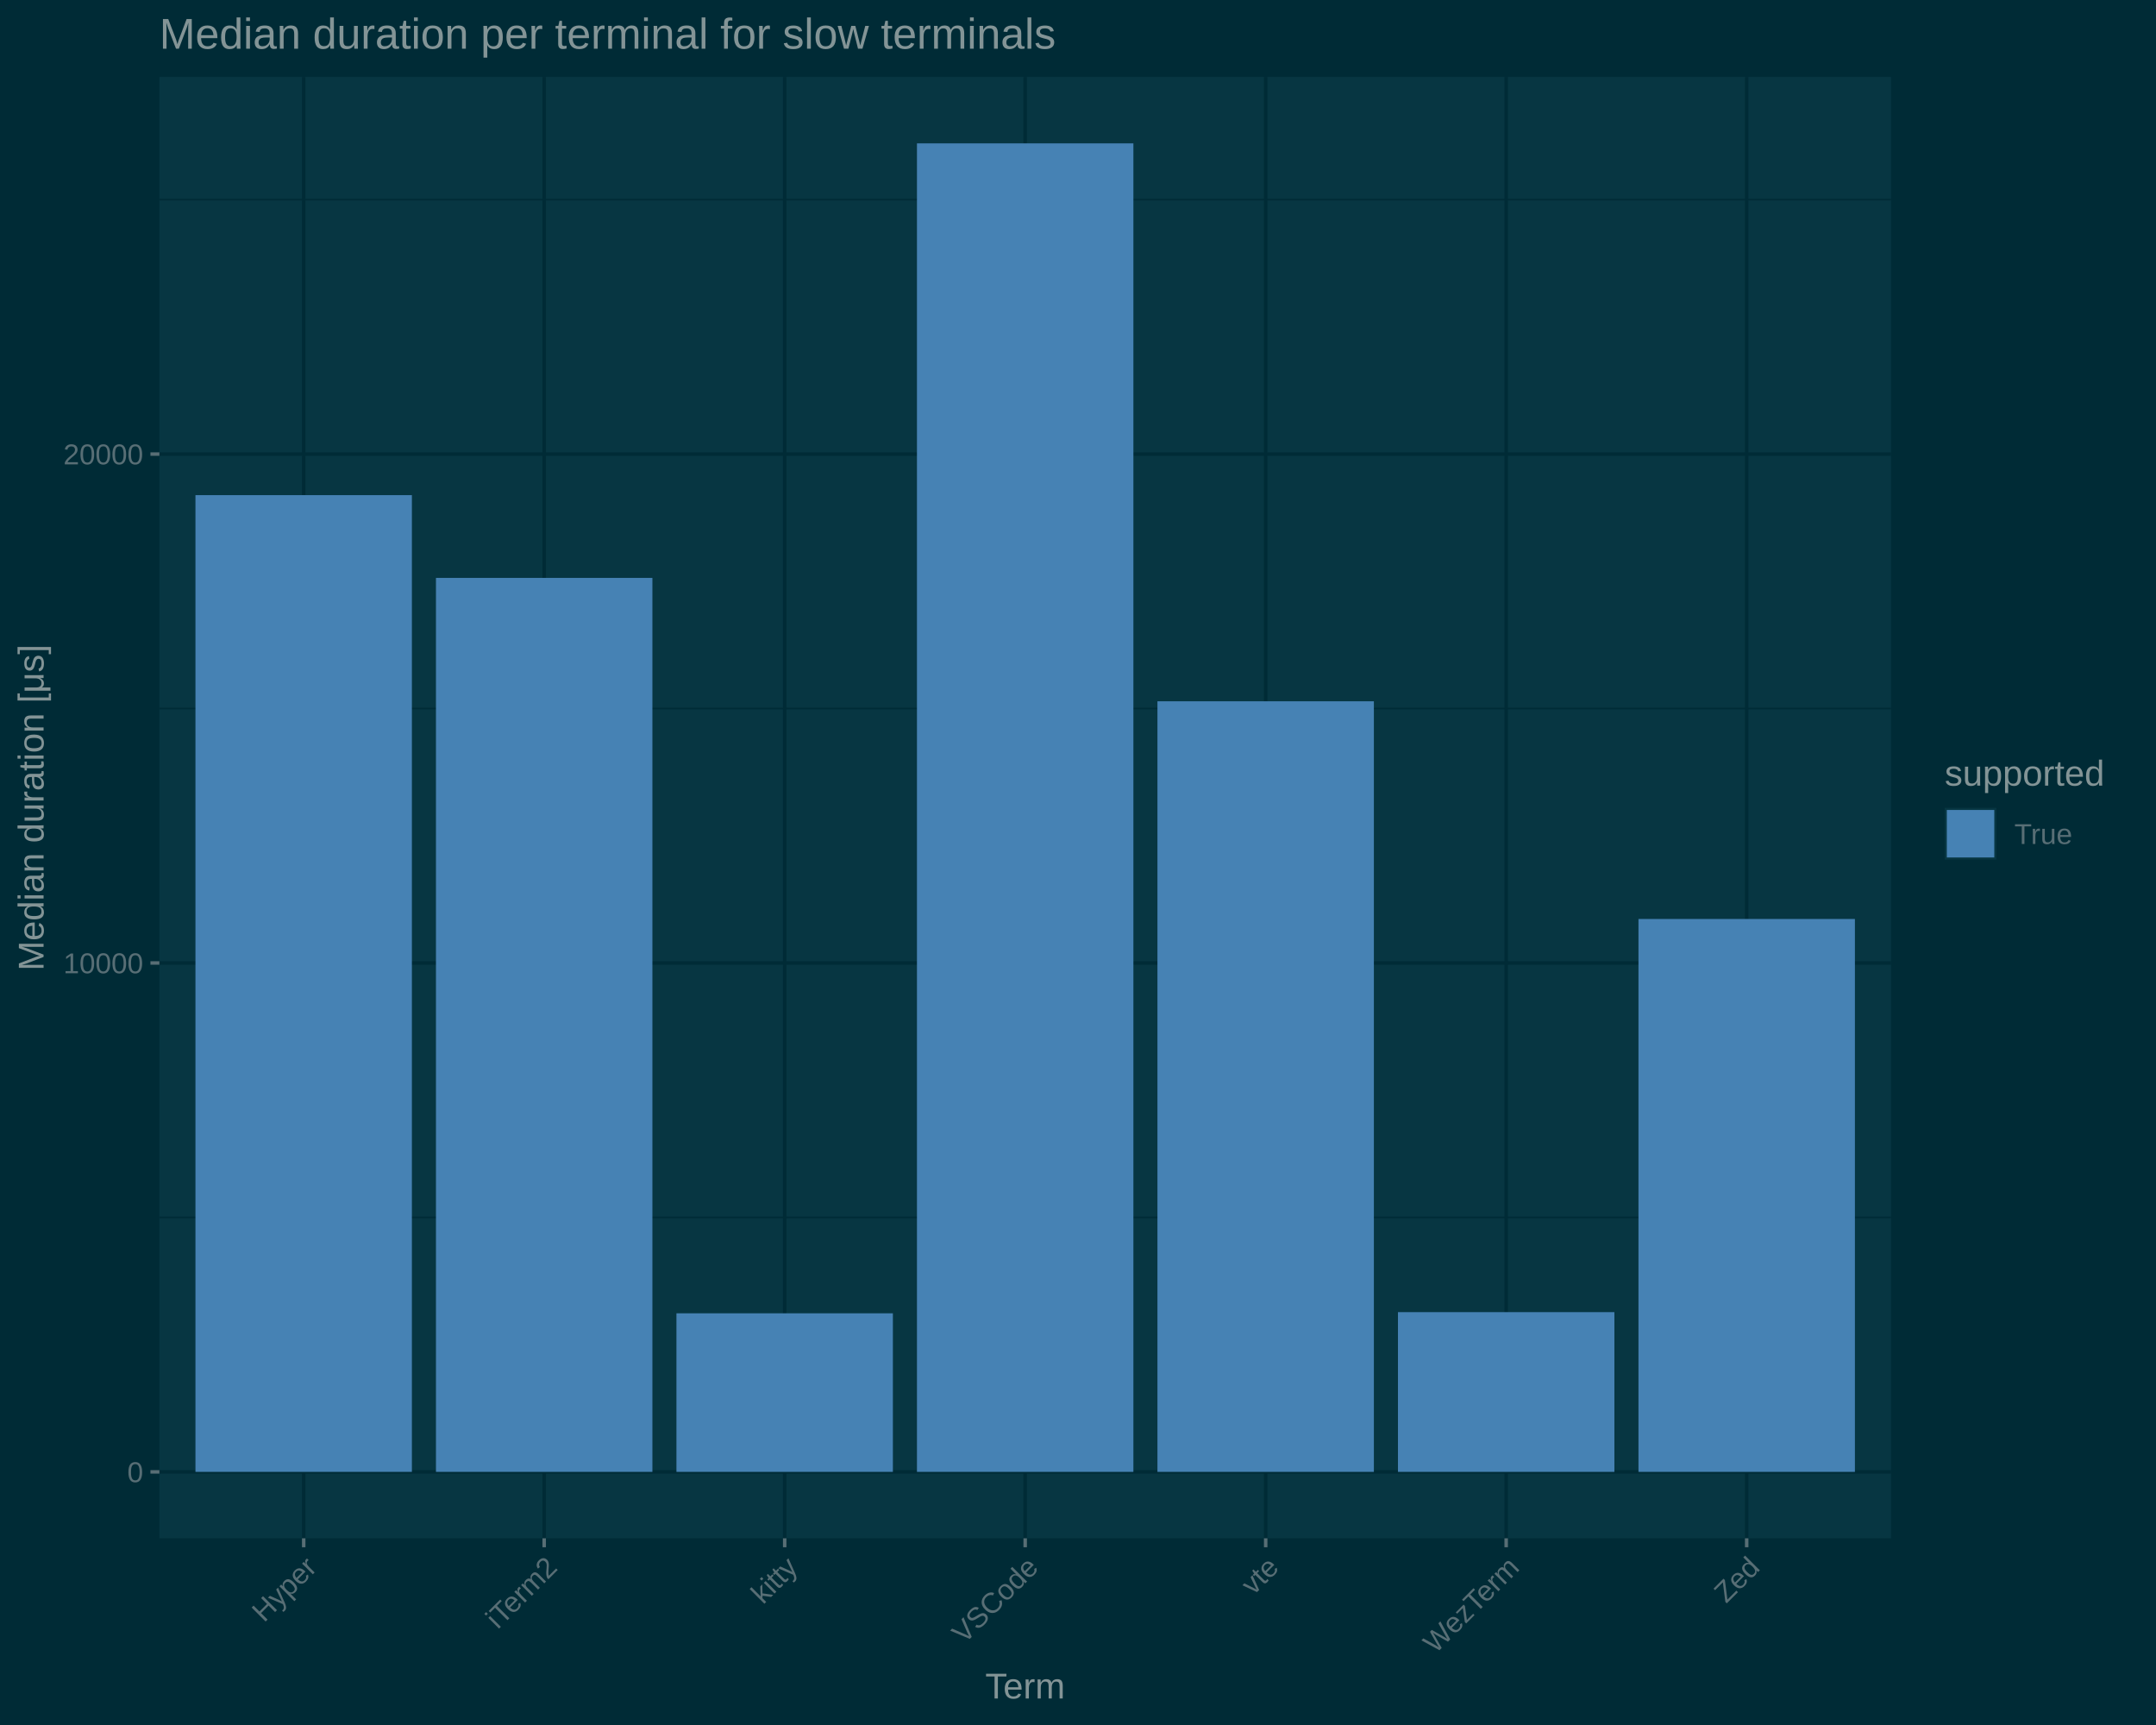
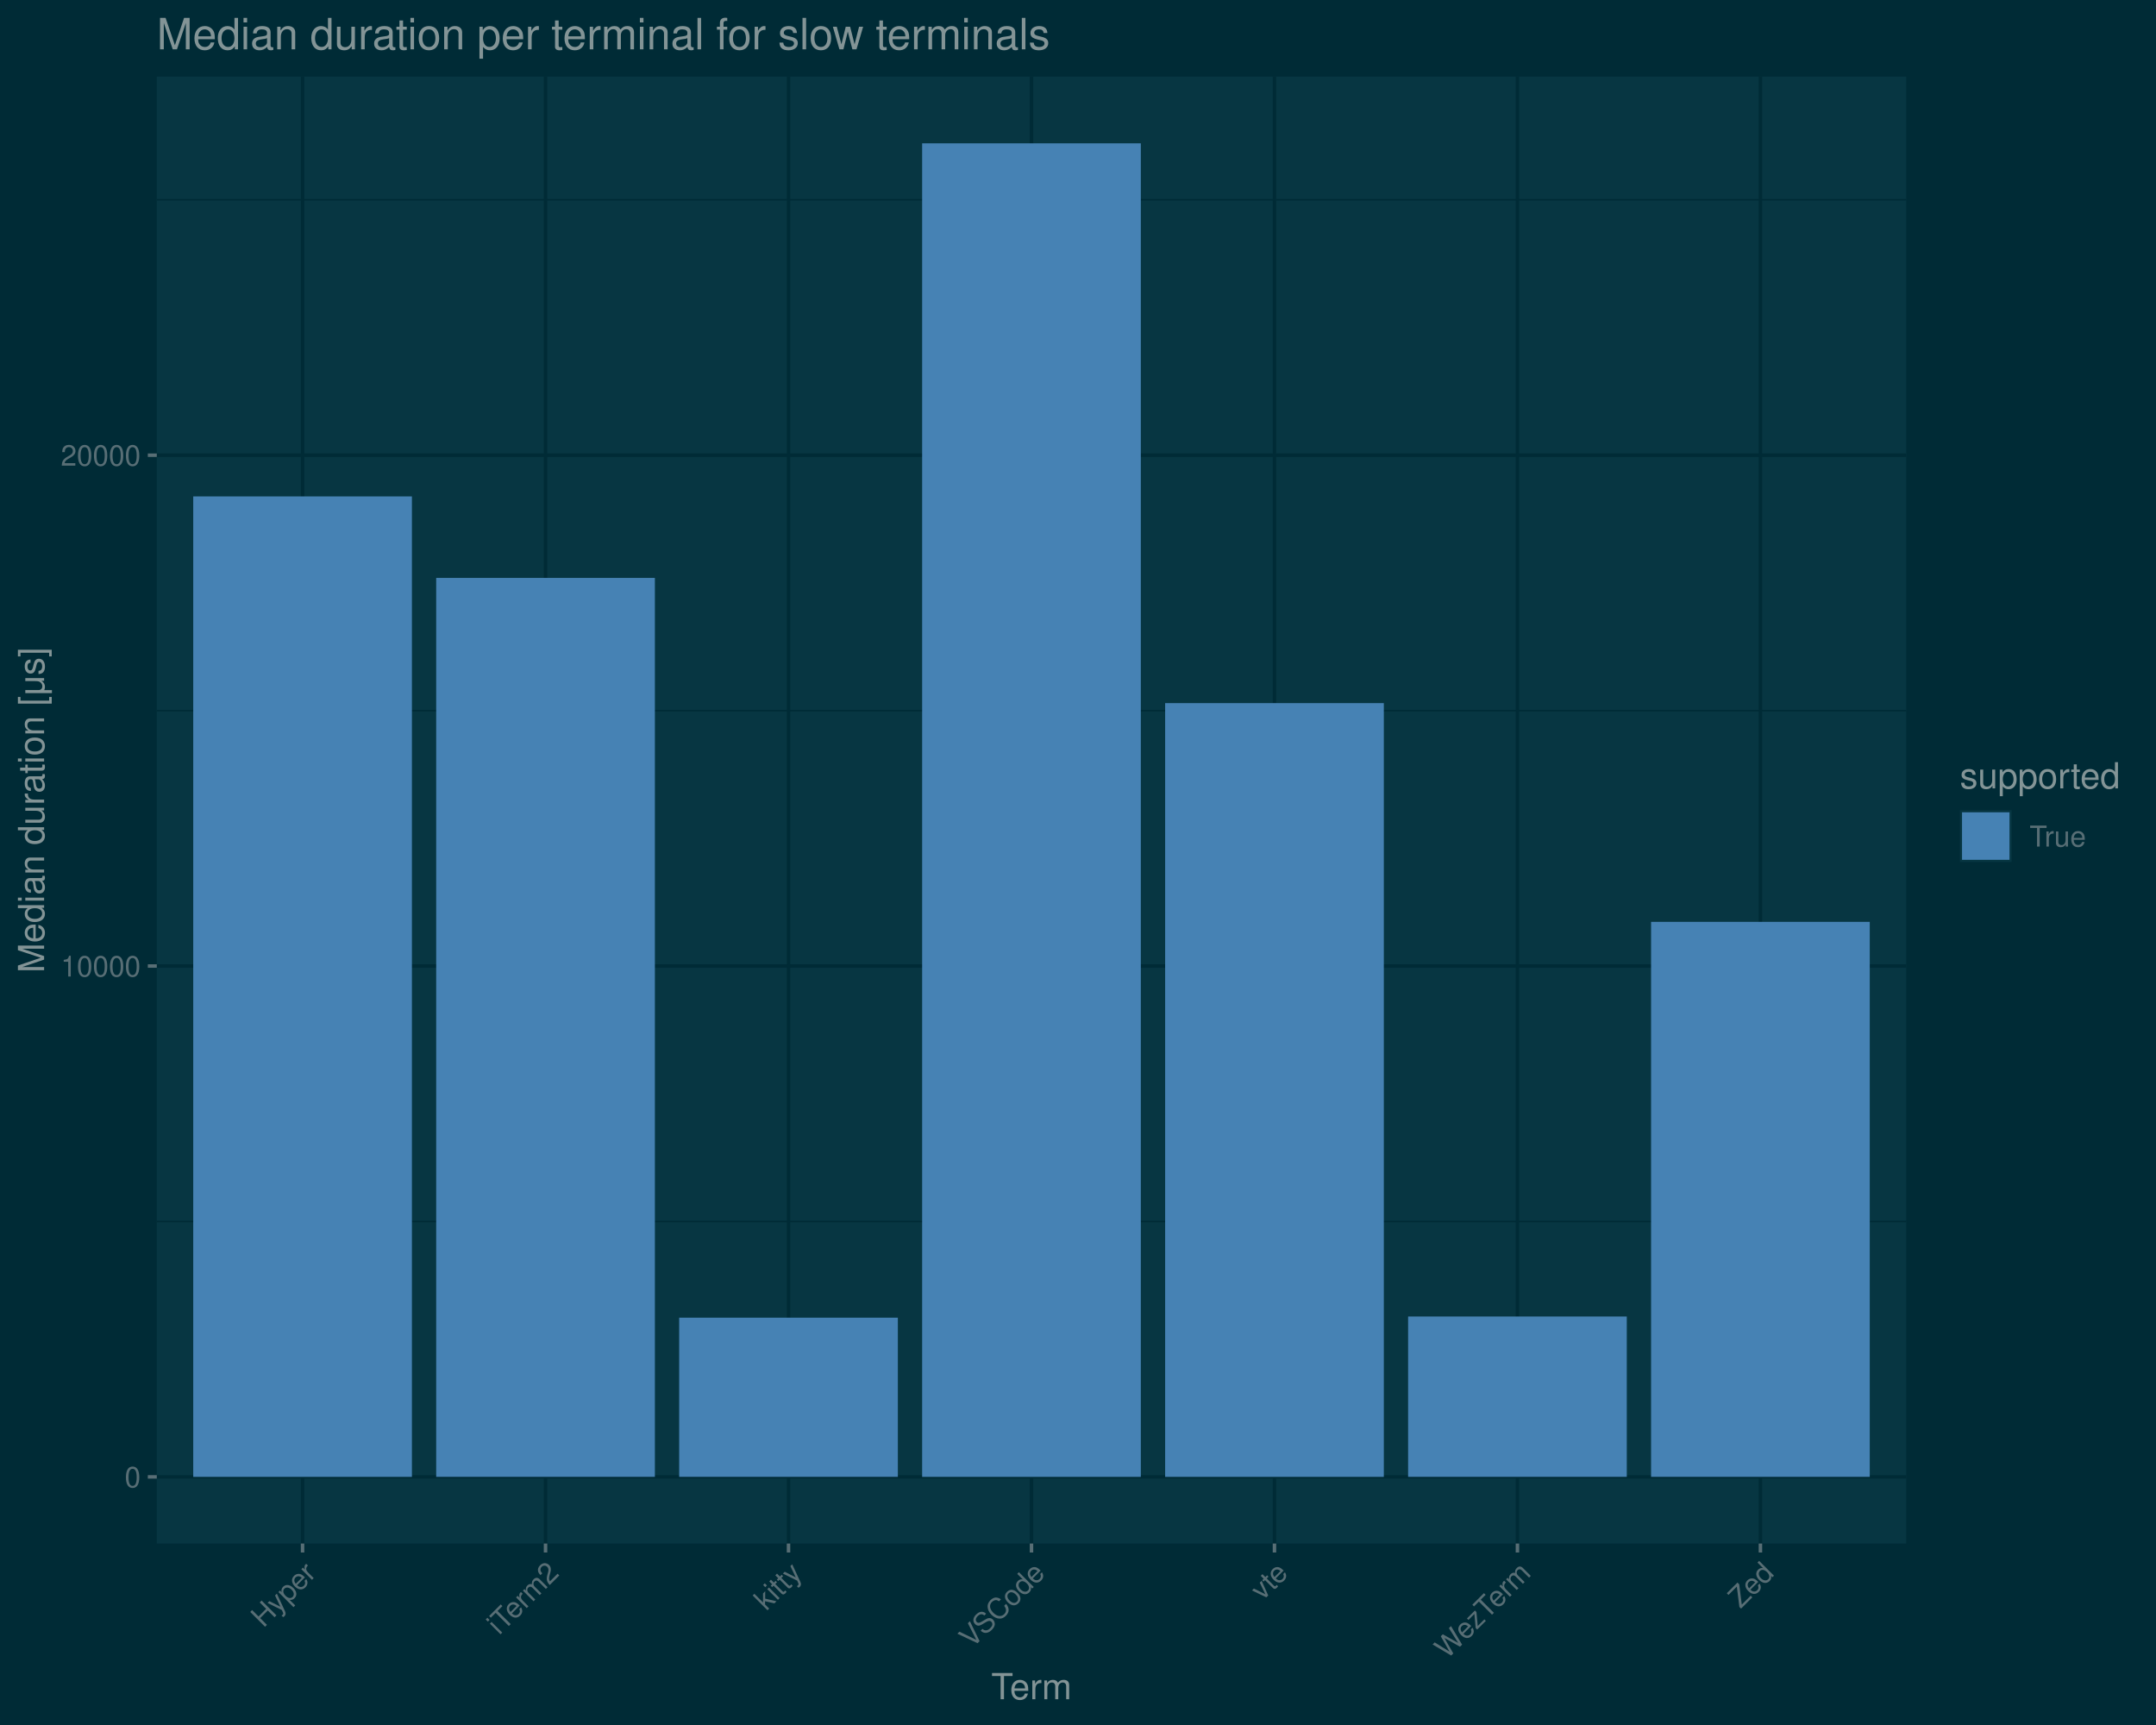
- <svg xmlns="http://www.w3.org/2000/svg" width="960" height="768" class="svglite" viewBox="0 0 720 576">
-   <defs>
-     <style>.svglite polyline,.svglite rect{fill:none;stroke:#000;stroke-linecap:round;stroke-linejoin:round;stroke-miterlimit:10}.svglite text{white-space:pre}</style>
-   </defs>
-   <rect width="100%" height="100%" style="stroke:none;fill:#002b36" />
-   <defs>
-     <clipPath id="cpMC4wMHw3MjAuMDB8MC4wMHw1NzYuMDA=">
-       <path d="M0 0h720v576H0z" />
-     </clipPath>
-   </defs>
-   <g clip-path="url(#cpMC4wMHw3MjAuMDB8MC4wMHw1NzYuMDA=)">
-     <path d="M0 0h720v576H0z" style="stroke-width:1.16;stroke:none;fill:#002b36" />
-   </g>
-   <defs>
-     <clipPath id="cpNTMuMjN8NjMxLjUwfDI1LjY5fDUxMy42Ng==">
-       <path d="M53.23 25.69H631.5v487.97H53.23z" />
-     </clipPath>
-   </defs>
-   <g clip-path="url(#cpNTMuMjN8NjMxLjUwfDI1LjY5fDUxMy42Ng==)">
-     <path d="M53.23 25.69H631.5v487.97H53.23z" style="stroke-width:1.16;stroke:none;fill:#073642" />
-     <path d="M53.23 406.52H631.5M53.23 236.58H631.5M53.23 66.65H631.5" style="stroke-width:.53;stroke:#002b36;stroke-linecap:butt" />
-     <path d="M53.23 491.48H631.5M53.23 321.55H631.5M53.23 151.62H631.5M101.42 513.66V25.69M181.73 513.66V25.69M262.05 513.66V25.69M342.36 513.66V25.69M422.68 513.66V25.69M502.99 513.66V25.69M583.31 513.66V25.69" style="stroke-width:1.16;stroke:#002b36;stroke-linecap:butt" />
-     <path d="M65.27 165.33h72.28v326.15H65.27zM145.59 192.97h72.28v298.51h-72.28zM225.9 438.53h72.28v52.95H225.9zM306.22 47.87h72.28v443.61h-72.28zM386.53 234.17h72.28v257.31h-72.28zM466.85 438.14h72.28v53.34h-72.28zM547.17 306.86h72.28v184.62h-72.28z" style="stroke-width:1.07;stroke:none;stroke-linecap:butt;stroke-linejoin:miter;fill:#4682b4" />
-   </g>
-   <g clip-path="url(#cpMC4wMHw3MjAuMDB8MC4wMHw1NzYuMDA=)">
-     <path d="M53.23 513.66V25.69" style="stroke-width:1.16;stroke:none;stroke-linecap:butt" />
-     <text x="47.85" y="494.91" lengthAdjust="spacingAndGlyphs" style="font-size:9.6px;fill:#586e75;font-family:&quot;Arial&quot;" text-anchor="end" textLength="5.49">0</text>
-     <text x="47.85" y="324.98" lengthAdjust="spacingAndGlyphs" style="font-size:9.6px;fill:#586e75;font-family:&quot;Arial&quot;" text-anchor="end" textLength="27.43">10000</text>
-     <text x="47.85" y="155.05" lengthAdjust="spacingAndGlyphs" style="font-size:9.6px;fill:#586e75;font-family:&quot;Arial&quot;" text-anchor="end" textLength="27.43">20000</text>
-     <path d="M50.24 491.48h2.99M50.24 321.55h2.99M50.24 151.62h2.99" style="stroke-width:1.16;stroke:#586e75;stroke-linecap:butt" />
-     <path d="M53.23 513.66H631.5" style="stroke-width:1.16;stroke:none;stroke-linecap:butt" />
-     <path d="M101.42 516.65v-2.99M181.73 516.65v-2.99M262.05 516.65v-2.99M342.36 516.65v-2.99M422.68 516.65v-2.99M502.99 516.65v-2.99M583.31 516.65v-2.99" style="stroke-width:1.16;stroke:#586e75;stroke-linecap:butt" />
-     <text lengthAdjust="spacingAndGlyphs" style="font-size:9.6px;fill:#586e75;font-family:&quot;Arial&quot;" text-anchor="end" textLength="27.27" transform="rotate(-45 685.521 133.678)">Hyper</text>
-     <text lengthAdjust="spacingAndGlyphs" style="font-size:9.6px;fill:#586e75;font-family:&quot;Arial&quot;" text-anchor="end" textLength="31.64" transform="rotate(-45 725.681 36.723)">iTerm2</text>
-     <text lengthAdjust="spacingAndGlyphs" style="font-size:9.6px;fill:#586e75;font-family:&quot;Arial&quot;" text-anchor="end" textLength="19.43" transform="rotate(-45 765.836 -60.22)">kitty</text>
-     <text lengthAdjust="spacingAndGlyphs" style="font-size:9.6px;fill:#586e75;font-family:&quot;Arial&quot;" text-anchor="end" textLength="34.2" transform="rotate(-45 805.996 -157.175)">VSCode</text>
-     <text lengthAdjust="spacingAndGlyphs" style="font-size:9.6px;fill:#586e75;font-family:&quot;Arial&quot;" text-anchor="end" textLength="13.75" transform="rotate(-45 846.151 -254.117)">vte</text>
-     <text lengthAdjust="spacingAndGlyphs" style="font-size:9.6px;fill:#586e75;font-family:&quot;Arial&quot;" text-anchor="end" textLength="42.52" transform="rotate(-45 886.311 -351.072)">WezTerm</text>
-     <text lengthAdjust="spacingAndGlyphs" style="font-size:9.6px;fill:#586e75;font-family:&quot;Arial&quot;" text-anchor="end" textLength="16.8" transform="rotate(-45 926.466 -448.015)">Zed</text>
-     <text x="342.36" y="567.14" lengthAdjust="spacingAndGlyphs" style="font-size:12px;fill:#839496;font-family:&quot;Arial&quot;" text-anchor="middle" textLength="29.61">Term</text>
-     <text lengthAdjust="spacingAndGlyphs" style="font-size:12px;fill:#839496;font-family:&quot;Arial&quot;" text-anchor="middle" textLength="118.25" transform="rotate(-90 142.115 127.565)">Median duration [μs]</text>
-     <path d="M643.45 246.35h70.57v46.66h-70.57z" style="stroke-width:1.16;stroke:none;fill:#002b36" />
-     <text x="649.43" y="262.33" lengthAdjust="spacingAndGlyphs" style="font-size:12px;fill:#839496;font-family:&quot;Arial&quot;" textLength="58.62">supported</text>
-     <path d="M649.43 269.75h17.28v17.28h-17.28z" style="stroke-width:1.16;stroke:none;fill:#073642" />
-     <path d="M650.14 270.46H666v15.86h-15.86z" style="stroke-width:1.07;stroke:none;stroke-linecap:butt;stroke-linejoin:miter;fill:#4682b4" />
-     <text x="672.69" y="281.82" lengthAdjust="spacingAndGlyphs" style="font-size:9.6px;fill:#586e75;font-family:&quot;Arial&quot;" textLength="20.64">True</text>
-     <text x="53.23" y="16.26" lengthAdjust="spacingAndGlyphs" style="font-size:14.4px;fill:#839496;font-family:&quot;Arial&quot;" textLength="325.64">Median duration per terminal for slow terminals</text>
+ <svg xmlns="http://www.w3.org/2000/svg" width="960" height="768" viewBox="0 0 720 576">
+   <g class="svglite">
+     <defs>
+       <style>.svglite polyline,.svglite rect{fill:none;stroke:#000;stroke-linecap:round;stroke-linejoin:round;stroke-miterlimit:10}.svglite text{white-space:pre}</style>
+     </defs>
+     <rect width="100%" height="100%" style="stroke:none;fill:#002b36" />
+     <defs>
+       <clipPath id="cpMC4wMHw3MjAuMDB8MC4wMHw1NzYuMDA=">
+         <path d="M0 0h720v576H0z" />
+       </clipPath>
+     </defs>
+     <g clip-path="url(#cpMC4wMHw3MjAuMDB8MC4wMHw1NzYuMDA=)">
+       <path d="M0 0h720v576H0z" style="stroke-width:1.16;stroke:none;fill:#002b36" />
+     </g>
+     <defs>
+       <clipPath id="cpNTIuMzZ8NjM2LjU4fDI1LjU5fDUxNS40MQ==">
+         <path d="M52.36 25.59h584.23v489.82H52.36z" />
+       </clipPath>
+     </defs>
+     <g clip-path="url(#cpNTIuMzZ8NjM2LjU4fDI1LjU5fDUxNS40MQ==)">
+       <path d="M52.36 25.59h584.23v489.82H52.36z" style="stroke-width:1.16;stroke:none;fill:#073642" />
+       <path d="M52.36 407.86h584.22M52.36 237.28h584.22M52.36 66.71h584.22" style="stroke-width:.53;stroke:#002b36;stroke-linecap:butt" />
+       <path d="M52.36 493.15h584.22M52.36 322.57h584.22M52.36 152h584.22M101.04 515.41V25.59M182.18 515.41V25.59M263.33 515.41V25.59M344.47 515.41V25.59M425.61 515.41V25.59M506.75 515.41V25.59M587.9 515.41V25.59" style="stroke-width:1.16;stroke:#002b36;stroke-linecap:butt" />
+       <path d="M64.53 165.76h73.03v327.39H64.53zM145.67 192.97h73.03v300.17h-73.03zM226.81 439.99h73.03v53.15h-73.03zM307.95 47.86h73.03v445.29h-73.03zM389.1 234.78h73.03v258.37H389.1zM470.24 439.6h73.03v53.54h-73.03zM551.38 307.82h73.03v185.32h-73.03z" style="stroke-width:1.07;stroke:none;stroke-linecap:butt;stroke-linejoin:miter;fill:#4682b4" />
+     </g>
+     <g clip-path="url(#cpMC4wMHw3MjAuMDB8MC4wMHw1NzYuMDA=)">
+       <path d="M52.36 515.41V25.59" style="stroke-width:1.16;stroke:none;stroke-linecap:butt" />
+       <text x="46.98" y="496.64" lengthAdjust="spacingAndGlyphs" style="font-size:9.6px;fill:#586e75;font-family:&quot;Nimbus Sans&quot;" text-anchor="end" textLength="5.33">0</text>
+       <text x="46.98" y="326.07" lengthAdjust="spacingAndGlyphs" style="font-size:9.6px;fill:#586e75;font-family:&quot;Nimbus Sans&quot;" text-anchor="end" textLength="26.64">10000</text>
+       <text x="46.98" y="155.49" lengthAdjust="spacingAndGlyphs" style="font-size:9.6px;fill:#586e75;font-family:&quot;Nimbus Sans&quot;" text-anchor="end" textLength="26.64">20000</text>
+       <path d="M49.37 493.15h2.99M49.37 322.57h2.99M49.37 152h2.99" style="stroke-width:1.16;stroke:#586e75;stroke-linecap:butt" />
+       <path d="M52.36 515.41h584.22" style="stroke-width:1.16;stroke:none;stroke-linecap:butt" />
+       <path d="M101.04 518.4v-2.99M182.18 518.4v-2.99M263.33 518.4v-2.99M344.47 518.4v-2.99M425.61 518.4v-2.99M506.75 518.4v-2.99M587.9 518.4v-2.99" style="stroke-width:1.16;stroke:#586e75;stroke-linecap:butt" />
+       <text lengthAdjust="spacingAndGlyphs" style="font-size:9.6px;fill:#586e75;font-family:&quot;Nimbus Sans&quot;" text-anchor="end" textLength="25.45" transform="rotate(-45 687.602 134.936)">Hyper</text>
+       <text lengthAdjust="spacingAndGlyphs" style="font-size:9.6px;fill:#586e75;font-family:&quot;Nimbus Sans&quot;" text-anchor="end" textLength="28.84" transform="rotate(-45 728.177 36.98)">iTerm2</text>
+       <text lengthAdjust="spacingAndGlyphs" style="font-size:9.6px;fill:#586e75;font-family:&quot;Nimbus Sans&quot;" text-anchor="end" textLength="17.48" transform="rotate(-45 768.747 -60.966)">kitty</text>
+       <text lengthAdjust="spacingAndGlyphs" style="font-size:9.6px;fill:#586e75;font-family:&quot;Nimbus Sans&quot;" text-anchor="end" textLength="35.25" transform="rotate(-45 809.317 -158.91)">VSCode</text>
+       <text lengthAdjust="spacingAndGlyphs" style="font-size:9.6px;fill:#586e75;font-family:&quot;Nimbus Sans&quot;" text-anchor="end" textLength="12.66" transform="rotate(-45 849.887 -256.855)">vte</text>
+       <text lengthAdjust="spacingAndGlyphs" style="font-size:9.6px;fill:#586e75;font-family:&quot;Nimbus Sans&quot;" text-anchor="end" textLength="40.23" transform="rotate(-45 890.462 -354.812)">WezTerm</text>
+       <text lengthAdjust="spacingAndGlyphs" style="font-size:9.6px;fill:#586e75;font-family:&quot;Nimbus Sans&quot;" text-anchor="end" textLength="16.38" transform="rotate(-45 931.032 -452.756)">Zed</text>
+       <text x="344.47" y="567.4" lengthAdjust="spacingAndGlyphs" style="font-size:12px;fill:#839496;font-family:&quot;Nimbus Sans&quot;" text-anchor="middle" textLength="26.89">Term</text>
+       <text lengthAdjust="spacingAndGlyphs" style="font-size:12px;fill:#839496;font-family:&quot;Nimbus Sans&quot;" text-anchor="middle" textLength="108.75" transform="rotate(-90 142.615 127.885)">Median duration [μs]</text>
+       <path d="M648.54 247.21h65.49v46.58h-65.49z" style="stroke-width:1.16;stroke:none;fill:#002b36" />
+       <text x="654.51" y="263.25" lengthAdjust="spacingAndGlyphs" style="font-size:12px;fill:#839496;font-family:&quot;Nimbus Sans&quot;" textLength="53.53">supported</text>
+       <path d="M654.51 270.53h17.28v17.28h-17.28z" style="stroke-width:1.16;stroke:none;fill:#073642" />
+       <path d="M655.22 271.24h15.86v15.86h-15.86z" style="stroke-width:1.07;stroke:none;stroke-linecap:butt;stroke-linejoin:miter;fill:#4682b4" />
+       <text x="677.77" y="282.67" lengthAdjust="spacingAndGlyphs" style="font-size:9.6px;fill:#586e75;font-family:&quot;Nimbus Sans&quot;" textLength="18.84">True</text>
+       <text x="52.36" y="16.47" lengthAdjust="spacingAndGlyphs" style="font-size:14.4px;fill:#839496;font-family:&quot;Nimbus Sans&quot;" textLength="298.03">Median duration per terminal for slow terminals</text>
+     </g>
  </g>
</svg>
